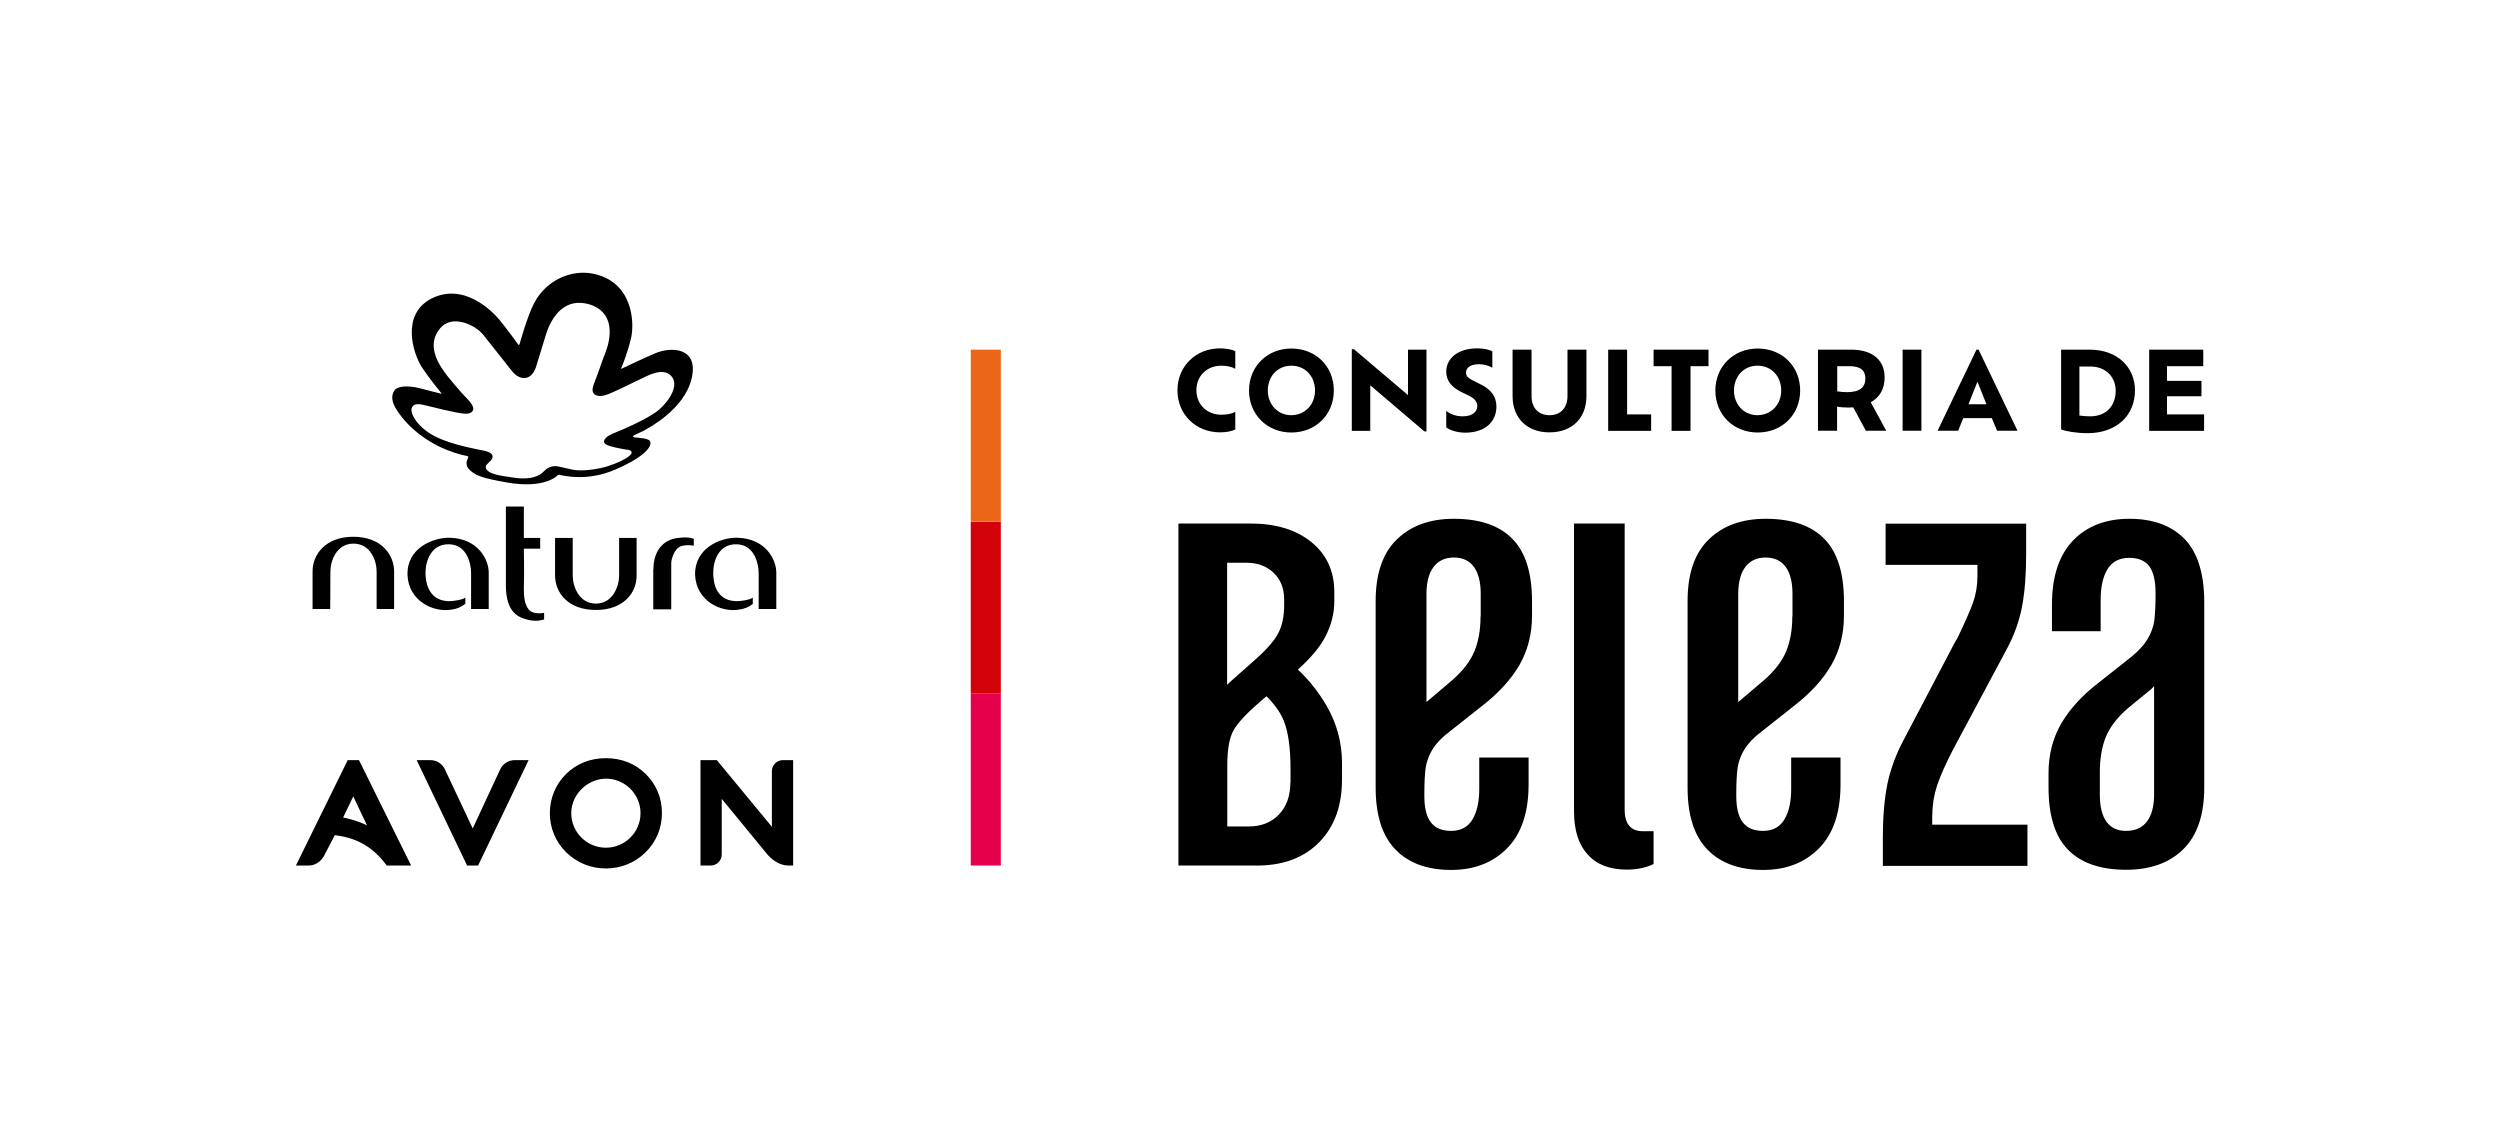
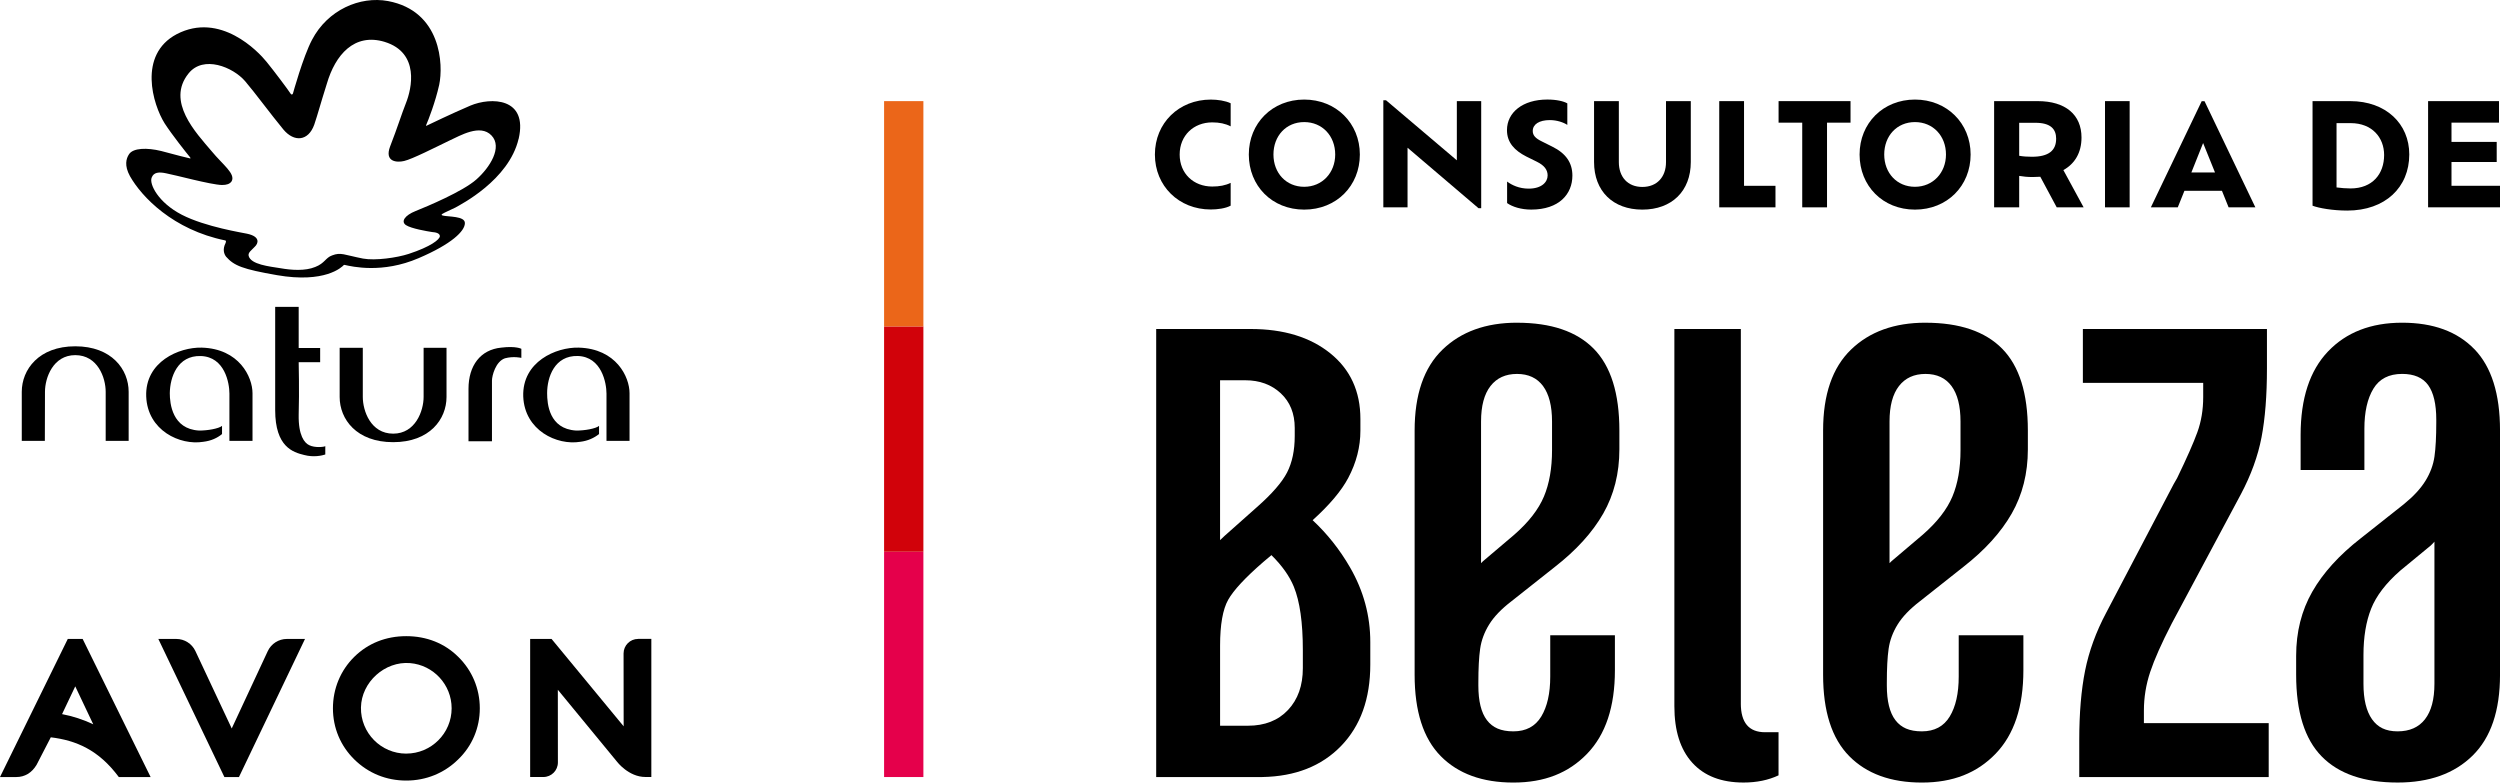
- <svg xmlns="http://www.w3.org/2000/svg" viewBox="0 0 1530 700">
-   <linearGradient gradientUnits="userSpaceOnUse" x1="444.223" y1="-190" x2="444.223" y2="-191">
-     <stop offset="0" stop-color="#656565" />
-     <stop offset=".618" stop-color="#1b1b1b" />
-     <stop offset=".629" stop-color="#545454" />
-     <stop offset=".983" stop-color="#3e3e3e" />
-   </linearGradient>
-   <path d="M594.1 424.5h18.4v105.2h-18.4z" fill="#e5004b" />
-   <path d="M594.1 319.3h18.4v105.2h-18.4z" fill="#d1020a" />
-   <path d="M594.1 214h18.4v105.2h-18.4z" fill="#eb6619" />
-   <path d="M756 262.8c-2.4 1.3-6.2 1.8-9.3 1.8-14.9 0-26.1-11-26.1-25.7s11.2-25.7 26.1-25.7c3.1 0 6.8.5 9.3 1.7v10.8c-2.4-1.3-5.2-1.9-8.6-1.9-8.7 0-15.2 6.2-15.2 15s6.5 15 15.2 15c3.4 0 6.2-.5 8.6-1.7v10.7zm8.4-23.8c0-14.6 11-25.7 25.9-25.7 15.1 0 26 11 26 25.7 0 14.6-10.9 25.7-26 25.7-14.9 0-25.9-11.1-25.9-25.7zm40.4 0c0-8.7-6-15.2-14.5-15.2-8.4 0-14.4 6.5-14.4 15.2 0 8.5 6 15.1 14.4 15.1 8.5-.1 14.5-6.6 14.5-15.1zm68.2-25v50h-1.3l-33.1-28.2v27.9h-11.3v-50h1.3l33.1 28.1V214H873zm12.1 47.6v-10.1c2.2 1.7 5.6 3.3 10.1 3.3 6.2 0 8.9-3.1 8.9-6.2 0-2.5-1.4-4.6-5-6.4l-5-2.4c-5.4-2.8-9-6.5-9-12.3 0-8.3 7.3-14.3 18.9-14.3 4.3 0 7.6.8 9.3 1.8v10.1c-1.8-1.2-4.9-2.2-8.1-2.2-5 0-8 2-8 5.1 0 2.1 1.3 3.4 4.3 4.9l4.8 2.4c6.5 3.2 9.5 7.6 9.5 13.6 0 8.6-6.2 15.9-19.3 15.9-4.8-.1-8.9-1.4-11.4-3.2zm40.6-19.1V214h11.6v28.5c0 6.9 4.1 11.6 11 11.6s11-4.7 11-11.6V214h11.6v28.4c0 13.6-8.9 22.2-22.6 22.2-13.4.1-22.6-8.5-22.6-22.1zm84.8 11.1v10.1h-26.3V214h11.6v39.6h14.7zm12.5-29.5h-11V214h33.6v10.1h-11v39.6H1023v-39.6zm26.8 14.9c0-14.6 11-25.7 25.9-25.7 15.1 0 26 11 26 25.7 0 14.6-10.9 25.7-26 25.7-15 0-25.9-11.1-25.9-25.7zm40.3 0c0-8.7-6-15.2-14.5-15.2-8.4 0-14.4 6.5-14.4 15.2 0 8.5 6 15.1 14.4 15.1 8.5-.1 14.5-6.6 14.5-15.1zm51.8 24.6l-7.7-14.3c-1.1.1-2.3.1-3.6.1-2.4 0-4.4-.2-6.3-.5v14.7h-11.7V214h20.4c13 0 20.4 6.4 20.4 17 0 7.1-3.1 12.2-8.5 15.2l9.5 17.4h-12.5zm-.3-32c0-4.6-2.6-7.5-9.7-7.5h-7.5v15.4a36.36 36.36 0 0 0 6 .5c7.7 0 11.2-2.9 11.2-8.4zm22.8-17.6h11.5v49.6h-11.5V214zm54.6 41.9h-17.5l-3.1 7.7h-12.6l23.8-49.6h1.3l23.8 49.6h-12.5l-3.2-7.7zm-8.8-22.3l-5.5 13.8h11l-5.5-13.8zm96.4 5.3c0 15.4-11.3 26.2-29 26.2-6.7 0-13.2-1.1-16.2-2.3V214h17.6c16.7 0 27.6 10.6 27.6 24.9zm-11.8.3c0-8.1-5.6-14.9-15.6-14.9h-6.6v30c2.1.3 4.4.5 6.5.5 10.3 0 15.7-6.8 15.7-15.6zm54.1 14.4v10.1h-33.6V214h33.1v10.1h-22.2v9h21.1v9.4h-21.1v11.1h22.7zM794.3 409.8c7.9-7.1 13.4-13.7 16.6-19.8 3.8-7.1 5.7-14.5 5.7-22.1v-5.5c0-12.9-4.7-23.1-14.1-30.7s-21.8-11.3-37.2-11.3h-44.1v209.3h12.6H751h19.8c15.4-.3 27.7-5.1 36.8-14.5s13.7-22.1 13.7-38v-10.5c0-12.3-3.2-24-9.5-34.9-4.9-8.3-10.7-15.7-17.5-22zm-31.5-65.4c6.7 0 12.3 2 16.6 6.1s6.5 9.5 6.5 16.2v3.8c0 6.7-1.2 12.4-3.6 17s-7.1 10-14.1 16.2l-15.1 13.4c-.7.6-1.4 1.3-2.1 2v-74.7h11.8zm26.9 134.5c0 8.1-2.3 14.6-6.9 19.5s-10.9 7.4-18.7 7.4h-13v-37.4c0-9.8 1.3-16.9 3.8-21.4s8-10.4 16.4-17.7l3.8-3.2c4.9 4.9 8.4 9.8 10.5 14.8 2.8 6.9 4.2 16.7 4.2 29.6v8.4zm100-161.4c-14.5 0-26.2 4.2-34.8 12.6-8.7 8.4-13 21-13 37.8V482c0 17.1 4.1 29.7 12.2 38s19.4 12.4 34 12.4c14.3 0 25.7-4.5 34.4-13.4s13-22 13-39v-16.4h-30.2v19.3c0 7.8-1.4 14.1-4.2 18.7s-7.1 6.9-13 6.9c-5.6 0-9.7-1.7-12.4-5.2s-4-8.9-4-16.2v-1.3c0-6.7.3-12 .8-15.9.6-3.9 2-7.7 4.2-11.3s5.7-7.3 10.5-10.9l20.1-15.9c10.1-7.8 17.6-16.2 22.7-25 5-8.8 7.6-18.8 7.6-30V368c0-17.3-4-30.1-12-38.2-8-8.2-19.9-12.3-35.9-12.3zm16.4 59.6c0 8.4-1.3 15.6-3.8 21.6s-7.1 12-13.8 17.8l-13.8 11.7c-.6.5-1.2 1-1.7 1.5v-66.2c0-7.3 1.5-12.8 4.4-16.6s7.1-5.7 12.4-5.7 9.4 1.9 12.2 5.7 4.2 9.3 4.2 16.6v13.6zm88.2 118.3v-175h-31v176.2c0 11.5 2.8 20.3 8.4 26.4 5.6 6.2 13.6 9.2 23.9 9.2 6.1 0 11.6-1.1 16.4-3.4v-20.1h-6.3c-7.6.1-11.4-4.3-11.4-13.3zm86.3-177.9c-14.5 0-26.2 4.2-34.8 12.6-8.7 8.4-13 21-13 37.8V482c0 17.1 4.1 29.7 12.2 38s19.4 12.4 34 12.4c14.3 0 25.7-4.5 34.4-13.4s13-22 13-39v-16.4h-30.2v19.3c0 7.8-1.4 14.1-4.2 18.7s-7.1 6.9-13 6.9c-5.6 0-9.7-1.7-12.4-5.2s-4-8.9-4-16.2v-1.3c0-6.7.3-12 .8-15.9.6-3.9 2-7.7 4.2-11.3s5.7-7.3 10.5-10.9l20.1-15.9c10.1-7.8 17.6-16.2 22.7-25 5-8.8 7.6-18.8 7.6-30V368c0-17.3-4-30.1-12-38.2-8-8.2-20-12.3-35.9-12.3zm16.3 59.6c0 8.4-1.3 15.6-3.8 21.6s-7.1 12-13.8 17.8l-13.8 11.7c-.6.5-1.2 1-1.7 1.5v-66.2c0-7.3 1.5-12.8 4.4-16.6s7.1-5.7 12.4-5.7 9.4 1.9 12.2 5.7 4.2 9.3 4.2 16.6v13.6zm85.7 121.6c0-6.1 1-12.2 2.9-18 2-5.9 5.3-13.4 10.1-22.6l32.3-60.4c4.8-8.9 8-17.8 9.6-26.6 1.7-8.8 2.5-19.5 2.5-32.1v-18.5h-86v25.2h56.2v6.7c0 5.9-.9 11.3-2.7 16.4-1.8 5-5 12.2-9.4 21.4l-1.7 2.9-31.5 60c-4.8 9-8 18-9.9 27.1-1.8 9.1-2.7 19.9-2.7 32.5v17.2h88.5v-25.2h-58.3v-6zM1337 329.9c-8-8.2-19.2-12.4-33.8-12.4-14.5 0-26.1 4.5-34.6 13.4-8.5 9-12.8 22-12.8 39v16.4h29.8V367c0-7.8 1.4-14.1 4.2-18.7s7.3-6.9 13.4-6.9c5.6 0 9.6 1.8 12.2 5.2 2.5 3.5 3.8 8.9 3.8 16.2v1.3c0 6.7-.3 12-.8 15.9-.6 3.9-2 7.7-4.2 11.3s-5.6 7.3-10.1 10.9l-20.1 15.9c-10.1 7.8-17.6 16.2-22.7 25-5 8.8-7.6 18.8-7.6 30v8.8c0 17.3 4 30.1 12 38.2s19.8 12.2 35.5 12.2c14.8 0 26.5-4.2 35-12.6s12.8-21 12.8-37.8v-114c-.1-17.1-4.1-29.8-12-38zm-23.1 172.9c-2.9 3.8-7.2 5.7-12.8 5.7-5.3 0-9.3-1.9-12-5.7s-4-9.3-4-16.6v-13.4c0-8.4 1.2-15.6 3.6-21.6s6.9-12 13.6-17.8l14.3-11.7c.6-.6 1.1-1.1 1.7-1.8v66.4c0 7.2-1.5 12.7-4.4 16.5zm-1028 27L255 465.2h8.4c3.8 0 7.3 2.2 8.9 5.7l17 36.1 16.8-36.1c1.6-3.5 5.1-5.7 8.9-5.7h8.5l-30.9 64.5h-6.7zm-66.2-64.6h-6.9l-31.7 64.5h7.7c3.8 0 7.1-1.9 9.4-5.7l6.7-12.9c11.8 1.5 22.3 5.8 31.8 18.6h14.9l-31.9-64.5zm-3.5 22.2l8.4 17.7c-4.6-2.2-9.5-3.8-14.6-4.8l6.2-12.9zm263-22.2a6.74 6.74 0 0 0-6.8 6.8v34l-33.7-40.8h-10 0v64.5h6.2a6.74 6.74 0 0 0 6.8-6.8v-34l27.6 33.6s5.4 7.2 13.3 7.2h2.8v-64.5h-6.2zm-108.4 53.6c-11.8 0-21.4-9.7-21.2-21.5.2-11.9 11.2-21.7 23-20.7 10.8.9 19.4 10 19.4 21.1 0 11.6-9.5 21.1-21.2 21.1m24.3-45.2c-6.4-6.3-14.8-9.6-24.3-9.6s-17.8 3.3-24.3 9.6c-6.4 6.3-10 14.9-10 24.1 0 9 3.5 17.5 10 23.9 6.6 6.4 15 9.9 24.3 9.9 9.2 0 17.8-3.5 24.2-9.8 6.5-6.3 10.1-14.8 10.1-23.9.1-9.3-3.5-17.9-10-24.2M216.2 328.5c17.1 0 25 10.9 25 21.3v22.9h-10.7v-22.9c0-6.6-3.7-17.1-14.2-17.1-10.3 0-14.1 10.5-14.1 17.1l-.1 22.9h-10.8v-22.9c-.1-10.4 7.9-21.3 24.9-21.3" />
-   <path d="M364.7 373.3c-17.2 0-25-10.7-25-21.1v-23h10.8v23c0 6.5 3.7 17.2 14.2 17.2 10.4 0 14.2-10.7 14.2-17.2v-23h10.7v23c.1 10.4-7.8 21.1-24.9 21.1m-79.9-3.8c-2.2 1.8-5.1 3.2-8.7 3.6-10.9 1.8-26.1-5.3-26.7-21.2-.6-16.3 15.4-23 25.9-22.8 17.6.5 23.8 13.7 23.8 21.3v22.3h-10.8v-22.1c0-4.9-2.1-17.2-13.4-17.5-10.9-.3-14.4 9.9-14.5 17.4 0 4.8 1.2 16.7 13.6 17.4 3.8.1 9.3-.9 10.8-2.2v3.8z" />
-   <path d="M333 379.1c-1.4.5-5.3 1.4-9.9.2-5.1-1.3-13.5-3.7-13.5-21V310h11v19.2h10v6.6h-10s.3 13.7 0 24.5c-.2 9.7 2.7 13.2 4.9 14.2 2.7 1.3 7 .8 7.5.5v4.1zm66.9-30.7c0-10.8 5.6-18.3 15.3-19.2 6.9-.9 9.4.6 9.4.6v4.2s-3.7-.9-7.7.2c-4.3 1.5-6.1 8.1-6.1 10.4v28.3h-11v-24.5m61.1 21.1a17.14 17.14 0 0 1-8.8 3.6c-10.9 1.8-26-5.3-26.7-21.2-.5-16.3 15.4-23.1 25.9-22.8 17.6.5 23.8 13.7 23.8 21.3v22.3h-10.8v-22.1c0-4.9-2.2-17.2-13.4-17.5-10.9-.3-14.4 9.9-14.4 17.4 0 4.8.9 16.7 13.5 17.4 3.9.1 9.3-.9 10.7-2.2v3.8zM360.8 186.3c-14.3-4.3-23.1 6.1-27 19.5l-5.9 19.2c-2.8 7.8-9.4 8.3-14.4 2.3l-17.9-22.6c-5.7-6.6-19.5-12.3-26.4-3.6-10.5 13.1 3.4 27.7 10.8 36.4 5.1 6.3 11.2 10.5 9.3 14-.9 1.3-2.3 1.7-4.5 1.7-5.2-.1-22.1-4.7-26.1-5.5-3.3-.7-5.8-.5-6.7 2-1.2 3 3.1 11.6 14.1 17.3s28.8 8.4 30.5 8.9c6.4 1.4 5.2 4.6 3.6 6.1-1.4 1.6-3.2 2.6-2.9 4.2 1 4.1 9.7 5 15 5.8 5 .9 11.5 1.4 16.1-.6 4.5-1.8 4.8-4.3 7.9-5.4 4.1-1.6 5.5-.3 14.4 1.5 5.7 1.1 15.9-.4 21.3-2.2 10.3-3.4 14.6-6.8 14.6-8.3 0-1.3-1.8-1.8-3.7-1.9-2.2-.4-9.6-1.6-12.2-3.2-2.4-1.7-.5-4.6 4.5-6.6 5.3-2.1 22.1-9.2 28.4-14.8s12.3-15.1 7.1-20.5c-5.3-5.5-14.6.1-19.6 2.4-6.8 3.3-17.5 8.7-21.2 9.6-3.2.8-9.4.6-6.5-6.8 3.5-9.1 5.2-14.7 7.4-20.2 2.6-6.8 6.4-23.6-10-28.7m62.5 45.3c-4.6 19.4-27.3 30.8-29.5 32.1-2.3 1.1-5.1 2.3-6.1 3-.4.3-.7.5.1.8 2.4.7 10.5.2 10.3 3.6 0 3.7-6.1 9.7-21.6 16.3-16.9 7.3-31.1 3.9-34.6 3.1l-.3.1c-.9 1-8.8 8.6-31.2 4.7-16-2.8-20-4.4-23.8-8.6-1-1.3-1.7-3.5-.2-6.3.2-.7.3-1.1-.1-1.2-24.4-5-39.1-20.3-44.5-30-2.7-4.9-1.8-8.2-.4-10.2 1.9-2.9 8.4-3.1 15.1-1.5l13.2 3.4c.5.2.6 0 .3-.4-1.9-2.3-8.5-10.6-11.9-15.9-5.5-8.7-12.6-32 5.6-41.7 20.3-10.6 38.1 8.1 42 12.9 3.5 4.2 10.5 13.6 11 14.5.9 1.5 1.3.3 1.3.3s4.7-17.2 8.9-25.1c7.3-14 22.4-20.5 35.5-18.1 25 4.7 25.9 29.9 23.9 39.1-1.8 8-5.1 16.6-6.1 18.8-.2.4 0 .5.3.3 1.9-.9 10.8-5.2 20.3-9.3 9.5-4.2 27-4.1 22.5 15.3" />
+ <svg xmlns="http://www.w3.org/2000/svg" id="Camada_2" data-name="Camada 2" viewBox="0 0 1167.87 365.56">
+   <defs>
+     <style>
+       .cls-1 {
+         fill: #eb6619;
+       }
+ 
+       .cls-2 {
+         fill: #d1020a;
+       }
+ 
+       .cls-3 {
+         fill: #e5004b;
+       }
+     </style>
+   </defs>
+   <g id="Layer_1" data-name="Layer 1">
+     <g>
+       <g>
+         <rect class="cls-3" x="413" y="257.74" width="18.36" height="105.25" />
+         <rect class="cls-2" x="413" y="152.49" width="18.36" height="105.25" />
+         <rect class="cls-1" x="413" y="47.24" width="18.36" height="105.25" />
+       </g>
+       <g>
+         <g>
+           <path d="m574.91,96.07c-2.45,1.32-6.22,1.79-9.33,1.79-14.89,0-26.07-10.98-26.07-25.67s11.18-25.67,26.13-25.67c3.11,0,6.81.53,9.26,1.72v10.78c-2.45-1.26-5.23-1.85-8.6-1.85-8.73,0-15.22,6.15-15.22,15.02s6.48,14.95,15.22,14.95c3.37,0,6.15-.53,8.6-1.72v10.65Z" />
+           <path d="m583.38,72.18c0-14.62,10.98-25.67,25.87-25.67s26,11.05,26,25.67-10.92,25.74-26,25.74-25.87-11.11-25.87-25.74Zm40.36,0c0-8.67-6.02-15.15-14.49-15.15s-14.36,6.48-14.36,15.15,5.95,15.08,14.36,15.08,14.49-6.55,14.49-15.08Z" />
+           <path d="m691.94,47.24v50.02h-1.26l-33.15-28.25v27.85h-11.31v-50.02h1.26l33.08,28.05v-27.65h11.38Z" />
+           <path d="m704.04,94.87v-10.06c2.18,1.65,5.62,3.31,10.06,3.31,6.15,0,8.87-3.11,8.87-6.15,0-2.51-1.39-4.63-5.03-6.42l-4.96-2.45c-5.43-2.78-9-6.48-9-12.31,0-8.27,7.34-14.29,18.86-14.29,4.3,0,7.61.79,9.33,1.79v10.06c-1.79-1.19-4.9-2.25-8.14-2.25-5.03,0-8.01,1.98-8.01,5.09,0,2.05,1.26,3.44,4.3,4.9l4.76,2.38c6.48,3.18,9.46,7.61,9.46,13.56,0,8.6-6.15,15.88-19.25,15.88-4.63,0-8.73-1.26-11.25-3.04Z" />
+           <path d="m744.66,75.69v-28.45h11.58v28.51c0,6.88,4.1,11.58,10.98,11.58s11.05-4.7,11.05-11.58v-28.51h11.58v28.45c0,13.63-8.93,22.23-22.63,22.23s-22.56-8.6-22.56-22.23Z" />
+           <path d="m829.41,86.8v10.06h-26.27v-49.62h11.58v39.56h14.69Z" />
+           <path d="m841.91,57.3h-11.05v-10.06h33.61v10.06h-10.98v39.56h-11.58v-39.56Z" />
+           <path d="m868.7,72.18c0-14.62,10.98-25.67,25.87-25.67s26,11.05,26,25.67-10.92,25.74-26,25.74-25.87-11.11-25.87-25.74Zm40.36,0c0-8.67-6.02-15.15-14.49-15.15s-14.36,6.48-14.36,15.15,5.95,15.08,14.36,15.08,14.49-6.55,14.49-15.08Z" />
+           <path d="m960.79,96.86l-7.67-14.29c-1.12.07-2.32.13-3.57.13-2.38,0-4.43-.2-6.29-.53v14.69h-11.71v-49.62h20.38c12.97,0,20.44,6.35,20.44,17,0,7.08-3.11,12.24-8.47,15.22l9.46,17.4h-12.57Zm-.26-32.02c0-4.63-2.65-7.48-9.73-7.48h-7.54v15.41c1.79.33,3.77.46,5.95.46,7.81,0,11.31-2.91,11.31-8.4Z" />
+           <path d="m983.35,47.24h11.51v49.62h-11.51v-49.62Z" />
+           <path d="m1037.98,89.13h-17.53l-3.11,7.73h-12.57l23.75-49.59h1.32l23.75,49.59h-12.5l-3.11-7.73Zm-8.8-22.31l-5.49,13.76h11.05l-5.56-13.76Z" />
+         </g>
+         <path d="m1125.49,72.14c0,15.42-11.28,26.23-28.97,26.23-6.74,0-13.22-1.13-16.22-2.27v-48.86h17.62c16.69,0,27.57,10.61,27.57,24.9Zm-11.75.27c0-8.14-5.61-14.89-15.62-14.89h-6.61v30.04c2.07.27,4.41.47,6.54.47,10.28,0,15.69-6.81,15.69-15.62Z" />
+         <path d="m1167.87,86.8v10.05h-33.59v-49.61h33.12v10.05h-22.19v9h21.12v9.39h-21.12v11.11h22.66Z" />
+         <path d="m613.2,243c7.89-7.13,13.45-13.72,16.64-19.76,3.78-7.15,5.67-14.5,5.67-22.06v-5.46c0-12.88-4.7-23.12-14.08-30.68-9.39-7.57-21.79-11.35-37.19-11.35h-44.13v209.3h49.59c15.41-.28,27.67-5.11,36.77-14.5,9.1-9.38,13.66-22.06,13.66-38.04v-10.51c0-12.33-3.15-23.96-9.46-34.88-4.81-8.33-10.64-15.68-17.48-22.06Zm-31.48-65.36c6.72,0,12.25,2.04,16.6,6.09,4.34,4.06,6.51,9.46,6.51,16.18v3.78c0,6.72-1.2,12.4-3.57,17.02-2.38,4.62-7.08,10.02-14.08,16.18l-15.13,13.45c-.72.64-1.42,1.31-2.1,1.99v-74.7h11.77Zm26.9,134.49c0,8.13-2.31,14.64-6.93,19.54-4.62,4.91-10.86,7.35-18.7,7.35h-13.03v-37.4c0-9.8,1.26-16.95,3.78-21.43,2.52-4.48,7.99-10.36,16.39-17.65l3.82-3.21c4.95,4.89,8.44,9.81,10.47,14.77,2.8,6.87,4.2,16.75,4.2,29.63v8.41Z" />
+         <path d="m708.67,150.75c-14.55,0-26.16,4.2-34.82,12.59-8.67,8.39-13.01,20.98-13.01,37.76v114.12c0,17.06,4.05,29.72,12.17,37.97,8.11,8.25,19.44,12.38,33.98,12.38s25.73-4.47,34.4-13.43c8.67-8.95,13.01-21.95,13.01-39.02v-16.36h-30.21v19.3c0,7.83-1.4,14.05-4.2,18.67-2.8,4.61-7.13,6.92-13.01,6.92s-9.72-1.74-12.38-5.24c-2.66-3.49-3.99-8.88-3.99-16.15v-1.26c0-6.71.27-12.02.84-15.94.56-3.91,1.95-7.69,4.2-11.33,2.24-3.63,5.73-7.27,10.49-10.91l20.14-15.94c10.07-7.83,17.62-16.15,22.66-24.96,5.03-8.81,7.55-18.81,7.55-30v-8.81c0-17.34-3.99-30.06-11.96-38.18-7.97-8.11-19.93-12.17-35.87-12.17Zm16.36,59.58c0,8.39-1.26,15.6-3.78,21.61-2.52,6.02-7.13,11.96-13.85,17.83l-13.85,11.75c-.6.48-1.15,1-1.68,1.55v-66.16c0-7.27,1.47-12.8,4.41-16.57,2.94-3.78,7.06-5.66,12.38-5.66s9.37,1.89,12.17,5.66c2.79,3.78,4.2,9.3,4.2,16.57v13.43Z" />
+         <path d="m813.23,328.64v-174.95h-31.05v176.21c0,11.47,2.79,20.28,8.39,26.43,5.59,6.16,13.56,9.23,23.91,9.23,6.15,0,11.6-1.12,16.36-3.36v-20.14h-6.29c-7.55,0-11.33-4.47-11.33-13.43Z" />
+         <path d="m899.49,150.75c-14.55,0-26.16,4.2-34.82,12.59-8.67,8.39-13.01,20.98-13.01,37.76v114.12c0,17.06,4.05,29.72,12.17,37.97,8.11,8.25,19.44,12.38,33.98,12.38s25.73-4.47,34.4-13.43c8.67-8.95,13.01-21.95,13.01-39.02v-16.36h-30.21v19.3c0,7.83-1.4,14.05-4.2,18.67-2.8,4.61-7.13,6.92-13.01,6.92s-9.72-1.74-12.38-5.24c-2.66-3.49-3.99-8.88-3.99-16.15v-1.26c0-6.71.27-12.02.84-15.94.56-3.91,1.95-7.69,4.2-11.33,2.24-3.63,5.73-7.27,10.49-10.91l20.14-15.94c10.07-7.83,17.62-16.15,22.66-24.96,5.03-8.81,7.55-18.81,7.55-30v-8.81c0-17.34-3.99-30.06-11.96-38.18-7.97-8.11-19.93-12.17-35.87-12.17Zm16.36,59.58c0,8.39-1.26,15.6-3.78,21.61-2.52,6.02-7.13,11.96-13.85,17.83l-13.85,11.75c-.6.48-1.15,1-1.68,1.55v-66.16c0-7.27,1.47-12.8,4.41-16.57,2.94-3.78,7.06-5.66,12.38-5.66s9.37,1.89,12.17,5.66c2.79,3.78,4.2,9.3,4.2,16.57v13.43Z" />
+         <path d="m1001.52,331.95c0-6.15.98-12.16,2.94-18.04,1.95-5.87,5.31-13.42,10.07-22.65l32.3-60.4c4.75-8.95,7.97-17.83,9.65-26.63,1.68-8.81,2.52-19.5,2.52-32.09v-18.46h-85.99v25.17h56.21v6.71c0,5.87-.91,11.32-2.73,16.36-1.82,5.03-4.97,12.16-9.44,21.39l-1.68,2.94-31.46,59.98c-4.76,8.95-8.04,17.97-9.86,27.05-1.82,9.09-2.73,19.92-2.73,32.51v17.2h88.5v-25.17h-58.3v-5.87Z" />
+         <path d="m1155.91,163.13c-7.97-8.25-19.23-12.38-33.77-12.38s-26.08,4.48-34.61,13.43c-8.54,8.95-12.8,21.96-12.8,39.02v16.36h29.79v-19.3c0-7.83,1.4-14.05,4.2-18.67,2.79-4.62,7.27-6.92,13.43-6.92,5.59,0,9.65,1.75,12.17,5.24,2.52,3.5,3.78,8.88,3.78,16.15v1.26c0,6.71-.28,12.03-.84,15.94-.56,3.92-1.96,7.7-4.2,11.33-2.24,3.64-5.6,7.28-10.07,10.91l-20.14,15.94c-10.07,7.83-17.62,16.15-22.66,24.96-5.03,8.81-7.55,18.81-7.55,30v8.81c0,17.35,3.99,30.07,11.96,38.18,7.97,8.12,19.78,12.17,35.45,12.17,14.82,0,26.5-4.2,35.03-12.59,8.53-8.39,12.8-20.98,12.8-37.76v-114.12c0-17.06-3.99-29.72-11.96-37.97Zm-23.07,172.86c-2.94,3.78-7.21,5.66-12.8,5.66s-9.3-1.89-11.96-5.66c-2.66-3.78-3.99-9.3-3.99-16.57v-13.43c0-8.39,1.19-15.59,3.57-21.61,2.37-6.01,6.92-11.96,13.64-17.83l14.26-11.75c.6-.56,1.15-1.15,1.68-1.76v66.37c0,7.28-1.47,12.8-4.4,16.57Z" />
+       </g>
+       <g>
+         <g>
+           <path d="m104.82,362.99l-30.86-64.51h8.39c3.83,0,7.31,2.21,8.94,5.68l16.96,36.14,16.83-36.12c1.62-3.48,5.11-5.7,8.95-5.7h8.45l-30.85,64.51h-6.8Z" />
+           <path d="m38.6,298.47h-6.93L0,362.99h7.67c3.83,0,7.13-1.9,9.4-5.67l6.66-12.89c11.82,1.45,22.32,5.83,31.77,18.56h14.86l-31.75-64.51Zm-3.44,22.17l8.4,17.72c-4.62-2.19-9.52-3.8-14.57-4.76l6.16-12.96Z" />
+           <path d="m298.09,298.47c-3.75,0-6.79,3.04-6.79,6.8l.04,34.03-33.69-40.83h-9.99v64.51h6.17c3.75,0,6.79-3.04,6.79-6.8l-.03-33.96,27.62,33.58s5.4,7.17,13.3,7.17h2.76v-64.51h-6.17Z" />
+           <path d="m189.78,352.05c-11.8,0-21.37-9.7-21.16-21.55s11.16-21.73,22.98-20.73c10.84.92,19.38,10.04,19.38,21.11,0,11.67-9.51,21.16-21.2,21.16m24.26-45.22c-6.37-6.31-14.76-9.64-24.26-9.64s-17.84,3.33-24.26,9.64c-6.44,6.34-9.99,14.89-9.99,24.06s3.54,17.54,9.99,23.9c6.57,6.45,14.97,9.86,24.26,9.86s17.76-3.5,24.21-9.83c6.54-6.27,10.15-14.76,10.15-23.92s-3.59-17.71-10.09-24.06" />
+         </g>
+         <g>
+           <path d="m35.15,161.77c17.09,0,24.95,10.87,24.95,21.26v22.91h-10.73v-22.91c0-6.59-3.72-17.13-14.22-17.13-10.32,0-14.14,10.54-14.14,17.13,0,6.46-.06,22.91-.06,22.91h-10.78v-22.91c0-10.39,7.96-21.26,24.98-21.26" />
+           <path d="m183.67,206.56c-17.15,0-25-10.74-25-21.13v-22.97h10.81v22.97c0,6.5,3.69,17.15,14.2,17.15,10.39,0,14.21-10.65,14.21-17.15v-22.97h10.7v22.97c0,10.39-7.85,21.13-24.92,21.13" />
+           <path d="m103.72,202.77c-2.22,1.83-5.07,3.17-8.73,3.61-10.93,1.8-26.07-5.28-26.69-21.17-.59-16.29,15.41-23.05,25.87-22.82,17.59.48,23.79,13.73,23.79,21.3v22.26h-10.79v-22.11c0-4.87-2.13-17.15-13.36-17.52-10.92-.33-14.4,9.87-14.49,17.37,0,4.83,1.15,16.73,13.63,17.44,3.82.06,9.26-.89,10.77-2.18v3.83Z" />
+           <path d="m151.97,212.31c-1.43.48-5.35,1.44-9.87.24-5.15-1.26-13.55-3.72-13.55-20.96v-48.25h10.98v19.23s10.03,0,10.03,0v6.64h-10.03s.33,13.67,0,24.54c-.17,9.74,2.7,13.17,4.93,14.22,2.65,1.33,7,.83,7.5.45v3.89Z" />
+           <path d="m218.86,181.62c0-10.81,5.56-18.28,15.3-19.23,6.89-.85,9.39.56,9.39.56v4.23s-3.66-.89-7.67.2c-4.34,1.48-6.06,8.13-6.06,10.42-.01,7.86,0,28.35,0,28.35h-10.96v-24.53" />
+           <path d="m279.84,202.77c-2.28,1.8-5.16,3.17-8.75,3.61-10.89,1.8-26.04-5.28-26.66-21.17-.54-16.29,15.39-23.09,25.87-22.82,17.62.48,23.79,13.73,23.79,21.3v22.26h-10.77v-22.11c0-4.87-2.23-17.15-13.37-17.54-10.91-.3-14.36,9.89-14.36,17.39,0,4.83.85,16.68,13.52,17.44,3.87.06,9.27-.89,10.73-2.18v3.83Z" />
+           <path d="m179.72,19.57c-14.26-4.32-23.09,6.1-27.02,19.48-3.36,10.68-4.03,13.61-5.9,19.19-2.78,7.76-9.39,8.26-14.39,2.29-5.85-7.07-13.57-17.57-17.89-22.59-5.7-6.64-19.53-12.28-26.44-3.63-10.54,13.06,3.43,27.67,10.83,36.38,5.15,6.26,11.22,10.48,9.3,13.99-.86,1.28-2.33,1.74-4.54,1.74-5.17-.11-22.11-4.75-26.08-5.46-3.32-.71-5.81-.54-6.75,2.04-1.19,2.98,3.07,11.63,14.11,17.33,11.04,5.7,28.78,8.44,30.47,8.85,6.42,1.37,5.2,4.62,3.59,6.09-1.42,1.57-3.19,2.63-2.87,4.22,1,4.11,9.72,4.97,14.97,5.82,5.02.89,11.46,1.35,16.13-.59,4.53-1.75,4.81-4.32,7.91-5.41,4.13-1.59,5.55-.26,14.42,1.48,5.73,1.06,15.89-.39,21.35-2.18,10.3-3.37,14.56-6.76,14.56-8.3,0-1.3-1.78-1.8-3.67-1.92-2.22-.35-9.64-1.57-12.19-3.24-2.44-1.69-.5-4.56,4.52-6.56,5.32-2.13,22.11-9.15,28.4-14.76,6.35-5.61,12.3-15.09,7.06-20.55-5.28-5.53-14.61.09-19.58,2.35-6.76,3.26-17.53,8.74-21.22,9.57-3.24.8-9.35.56-6.55-6.81,3.54-9.1,5.2-14.71,7.37-20.19,2.72-6.76,6.54-23.56-9.92-28.63m62.56,45.29c-4.56,19.36-27.31,30.81-29.5,32.09-2.28,1.13-5.07,2.3-6.07,2.95-.41.26-.69.53.14.79,2.43.65,10.48.15,10.34,3.58-.04,3.68-6.1,9.7-21.62,16.33-16.94,7.29-31.07,3.94-34.64,3.13l-.31.09c-.94,1.03-8.83,8.59-31.2,4.72-16.03-2.8-20.05-4.39-23.79-8.63-1.01-1.33-1.69-3.51-.24-6.35.24-.7.31-1.09-.12-1.24-24.35-4.96-39.06-20.31-44.55-30.05-2.68-4.91-1.8-8.18-.41-10.24,1.92-2.93,8.35-3.13,15.06-1.48,7.42,2.04,11.59,3.01,13.16,3.39.53.21.56,0,.33-.39-1.89-2.29-8.48-10.59-11.92-15.91-5.5-8.74-12.61-32.03,5.63-41.68,20.31-10.57,38.06,8.06,41.98,12.93,3.46,4.22,10.45,13.57,10.98,14.52.89,1.5,1.34.26,1.34.26,0,0,4.74-17.19,8.91-25.07C153.1,4.59,168.15-1.91,181.23.49c24.98,4.67,25.92,29.87,23.94,39.13-1.78,8.03-5.11,16.61-6.08,18.77-.18.41,0,.48.33.26,1.92-.89,10.83-5.25,20.35-9.33,9.5-3.98,26.98-3.86,22.52,15.54" />
+         </g>
+       </g>
+     </g>
+   </g>
</svg>
